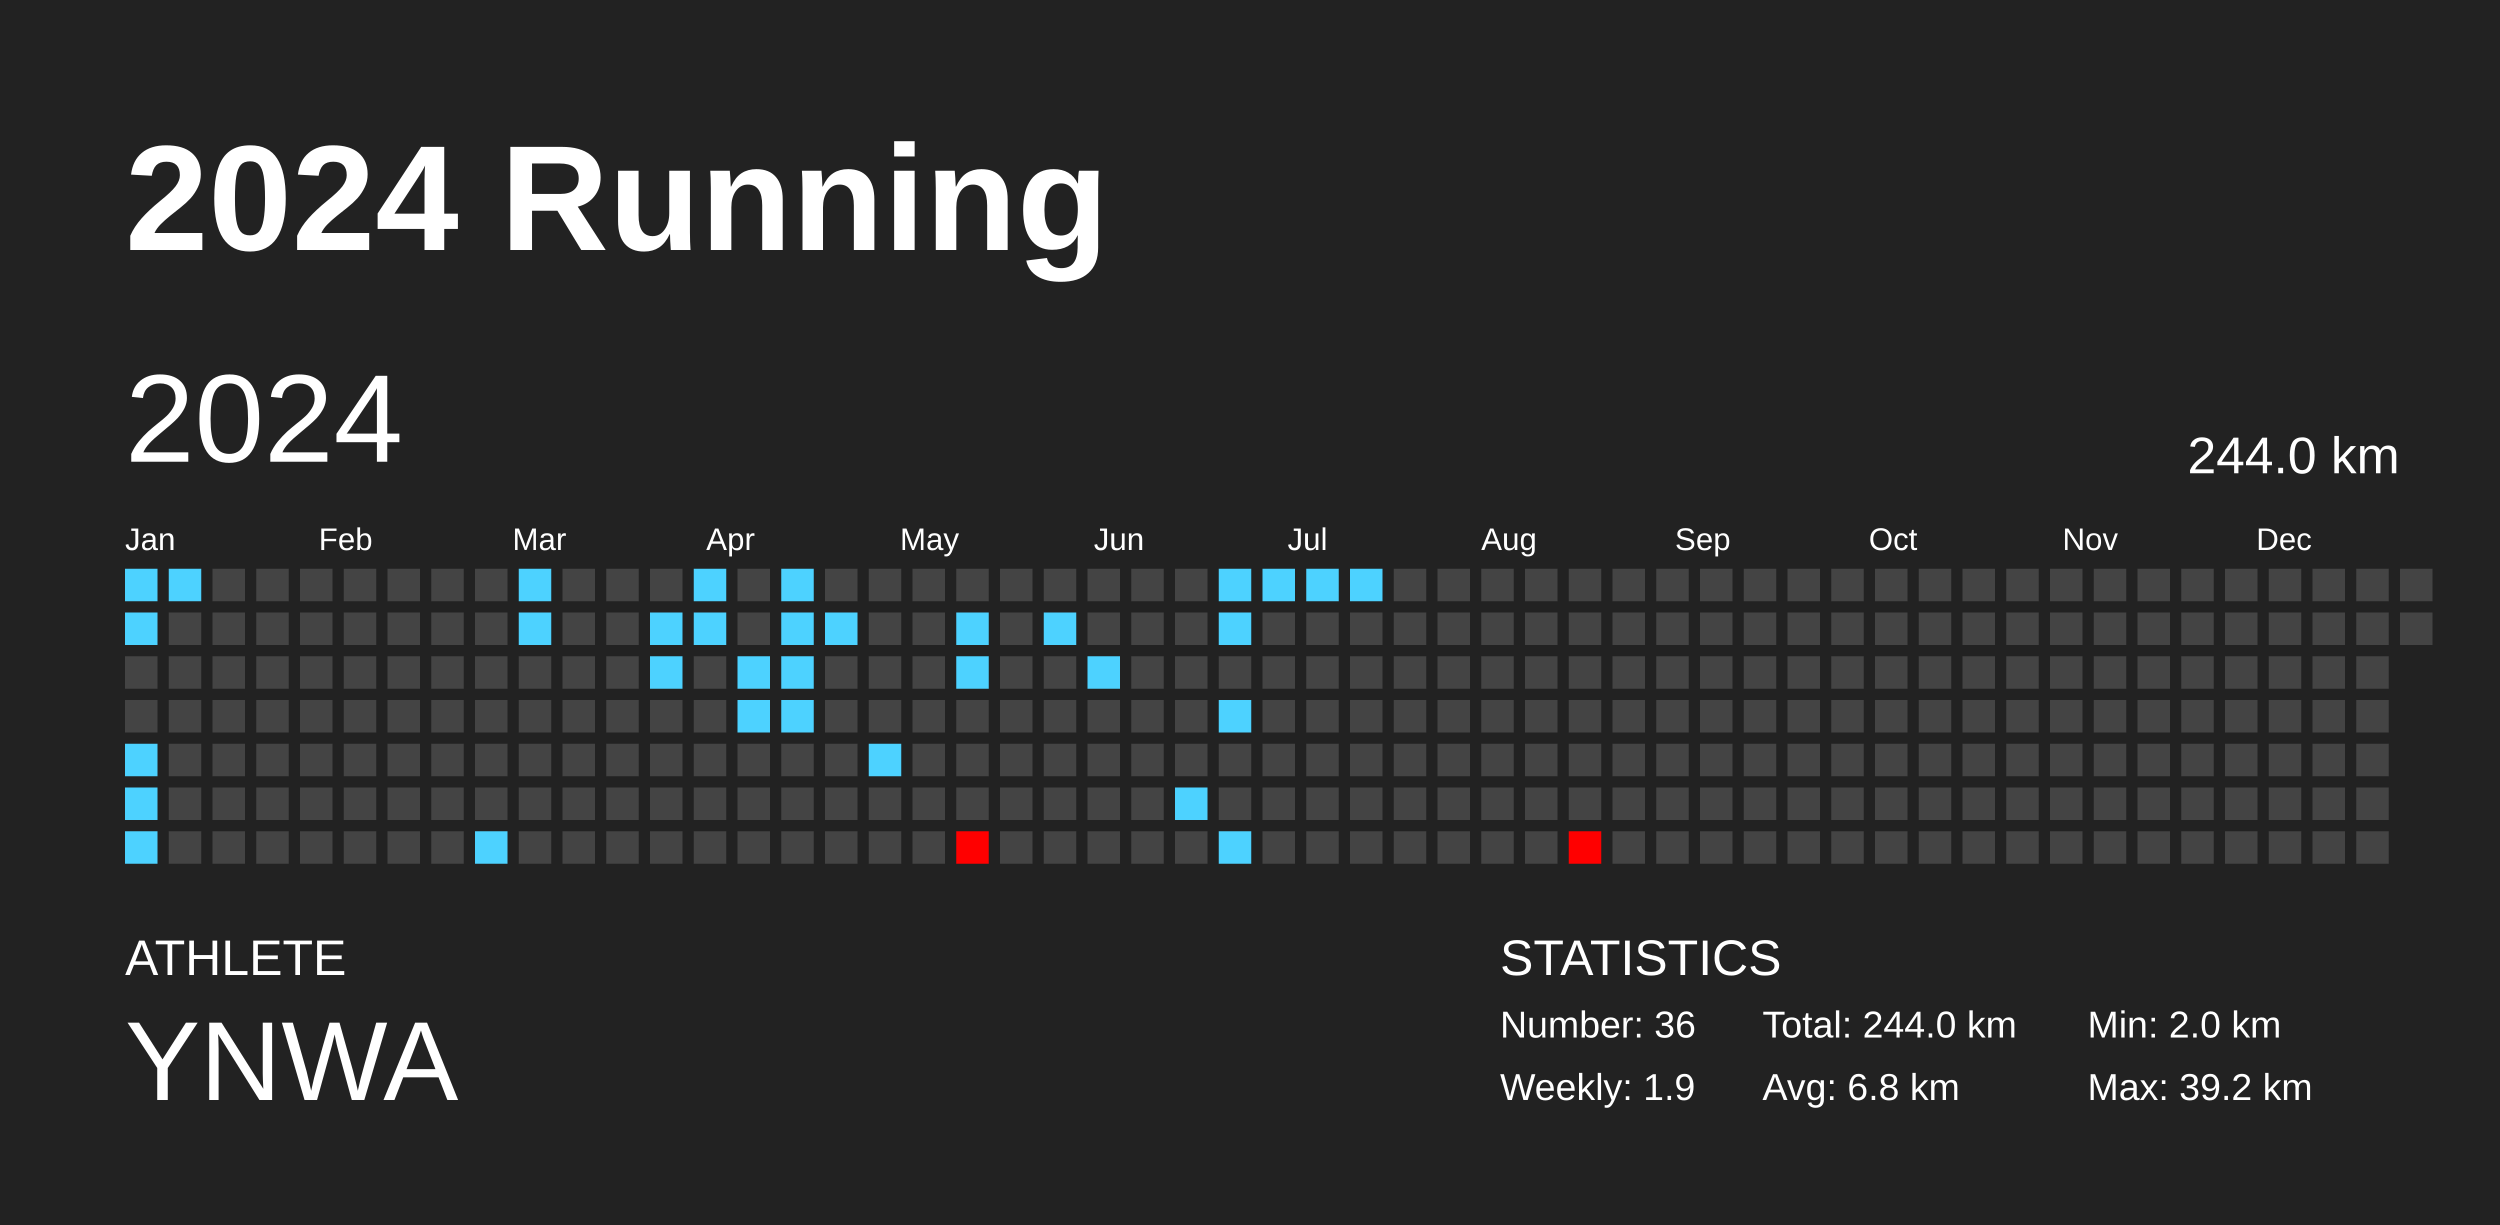
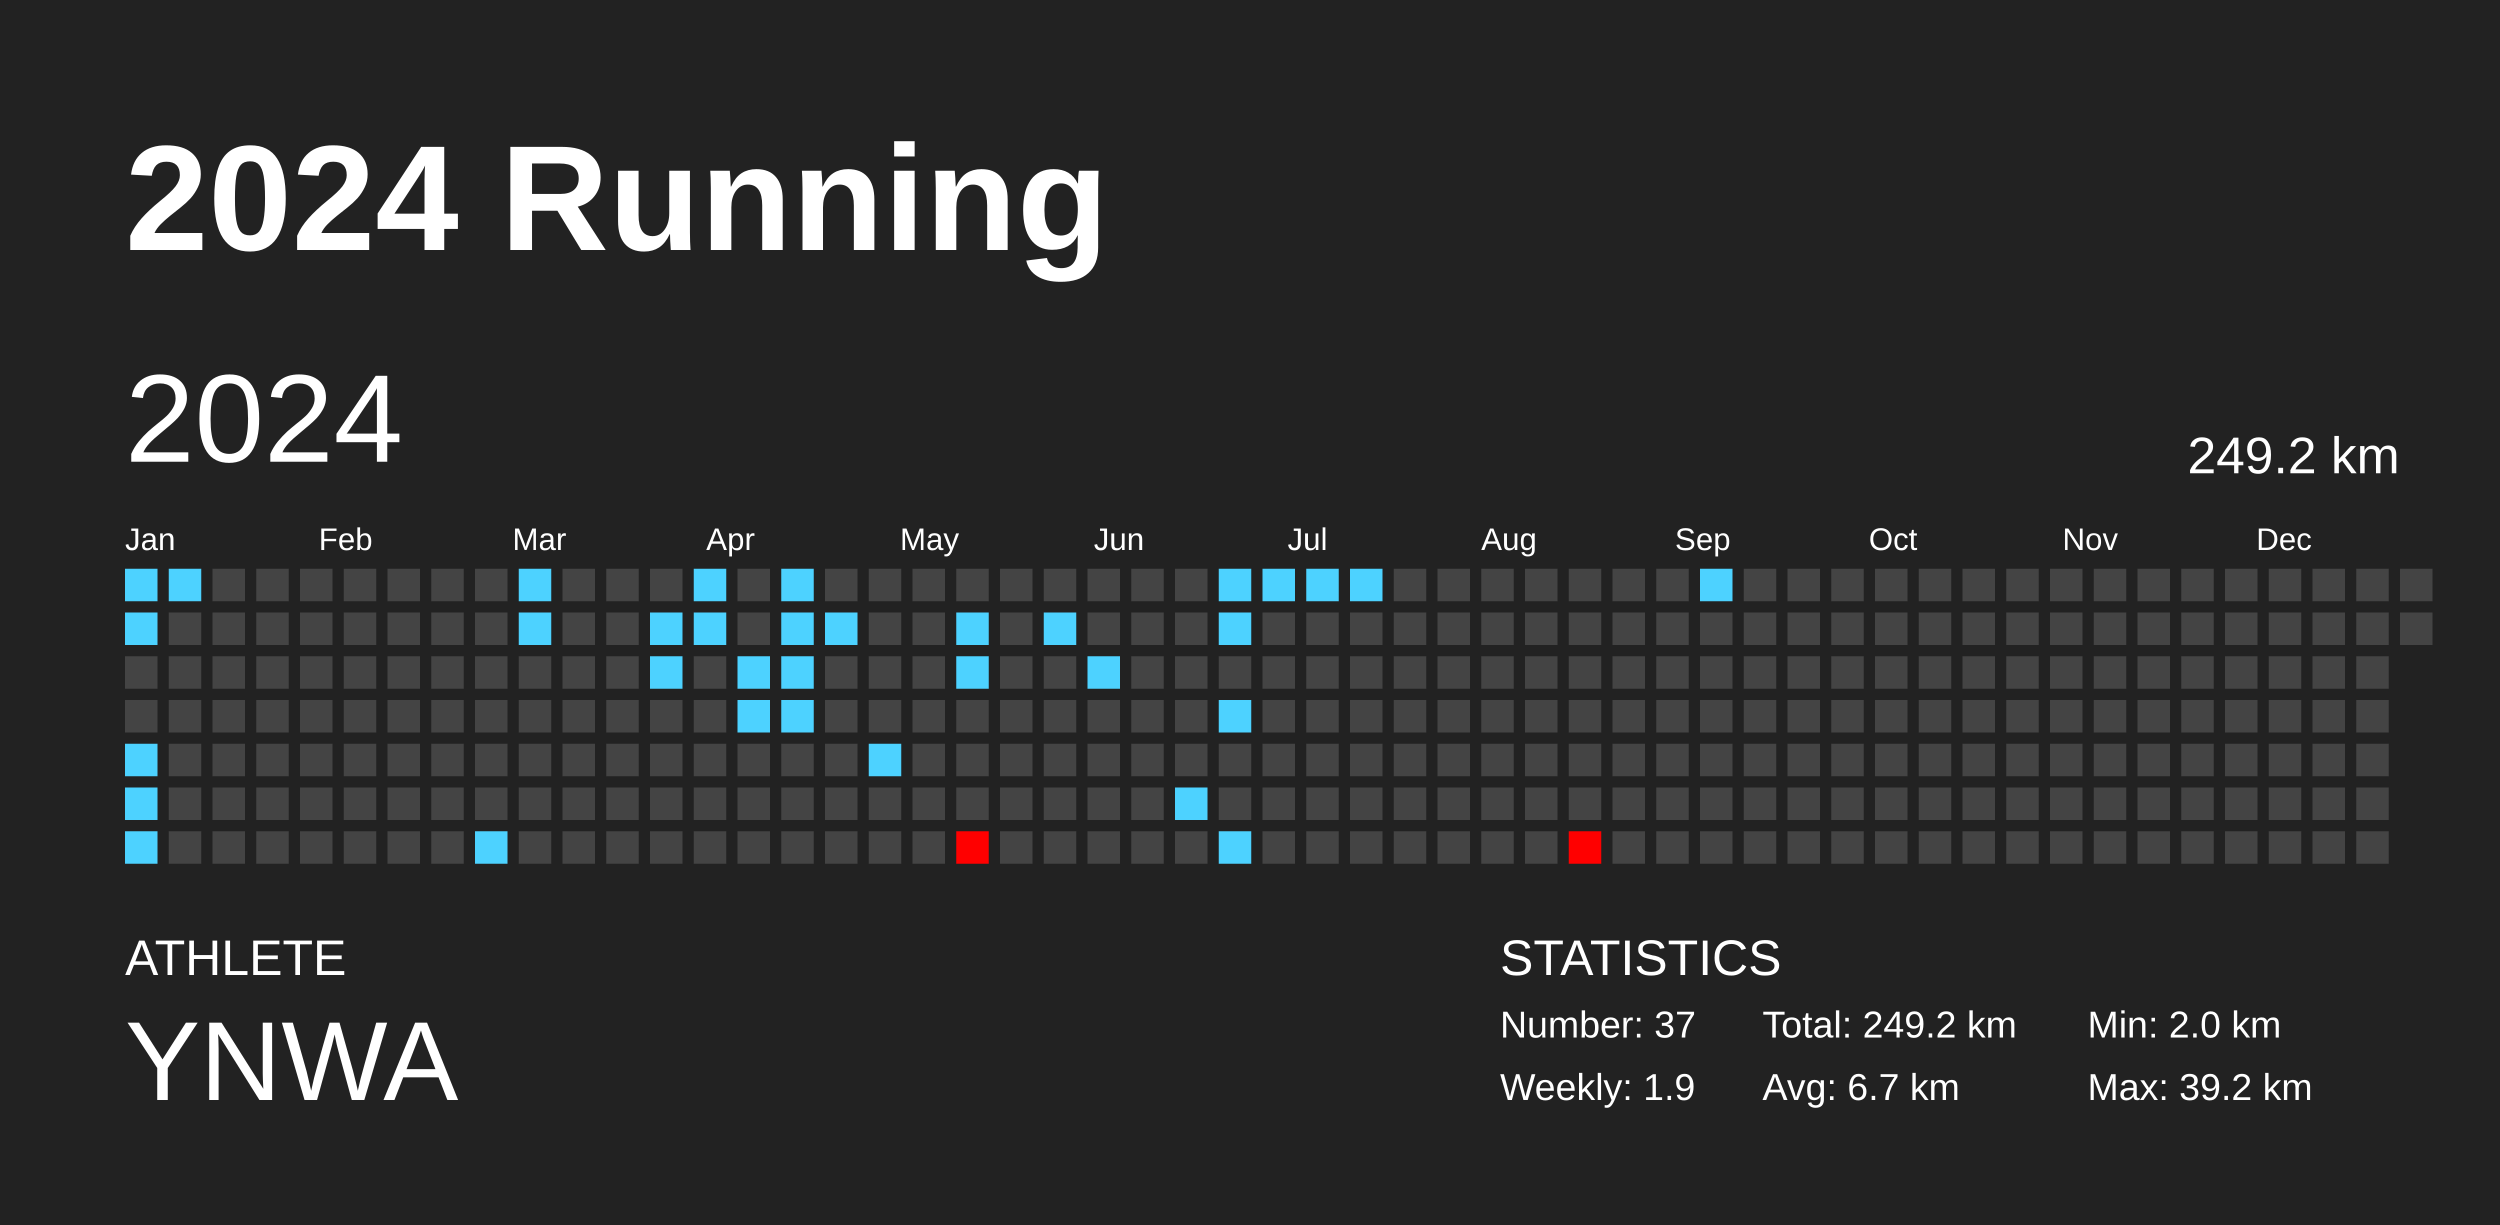
<svg xmlns="http://www.w3.org/2000/svg" baseProfile="full" height="98mm" version="1.1" viewBox="0,0,200,98" width="200mm">
  <defs />
  <rect fill="#222222" height="98" width="200" x="0" y="0" />
  <text fill="#FFFFFF" style="font-size:12px; font-family:Arial; font-weight:bold;" x="10" y="20">2024 Running</text>
  <text fill="#FFFFFF" style="font-size:4px; font-family:Arial" x="10" y="78">ATHLETE</text>
  <text fill="#FFFFFF" style="font-size:9px; font-family:Arial" x="10" y="88">YNWA</text>
  <text fill="#FFFFFF" style="font-size:4px; font-family:Arial" x="120" y="78">STATISTICS</text>
-   <text fill="#FFFFFF" style="font-size:3px; font-family:Arial" x="120" y="83">Number: 36</text>
+   <text fill="#FFFFFF" style="font-size:3px; font-family:Arial" x="120" y="83">Number: 37</text>
  <text fill="#FFFFFF" style="font-size:3px; font-family:Arial" x="120" y="88">Weekly: 1.9</text>
-   <text fill="#FFFFFF" style="font-size:3px; font-family:Arial" x="141" y="83">Total: 244.0 km</text>
-   <text fill="#FFFFFF" style="font-size:3px; font-family:Arial" x="141" y="88">Avg: 6.8 km</text>
+   <text fill="#FFFFFF" style="font-size:3px; font-family:Arial" x="141" y="83">Total: 249.2 km</text>
+   <text fill="#FFFFFF" style="font-size:3px; font-family:Arial" x="141" y="88">Avg: 6.7 km</text>
  <text fill="#FFFFFF" style="font-size:3px; font-family:Arial" x="167" y="83">Min: 2.0 km</text>
  <text fill="#FFFFFF" style="font-size:3px; font-family:Arial" x="167" y="88">Max: 39.2 km</text>
  <text dominant-baseline="hanging" fill="#FFFFFF" style="font-size:10.0px; font-family:Arial;" x="10" y="30">2024</text>
-   <text dominant-baseline="hanging" fill="#FFFFFF" style="font-size:4.125px; font-family:Arial;" x="175" y="35">244.0 km</text>
+   <text dominant-baseline="hanging" fill="#FFFFFF" style="font-size:4.125px; font-family:Arial;" x="175" y="35">249.2 km</text>
  <text fill="#FFFFFF" style="font-size:2.5px; font-family:Arial" x="10.0" y="44">Jan</text>
  <text fill="#FFFFFF" style="font-size:2.5px; font-family:Arial" x="25.5" y="44">Feb</text>
  <text fill="#FFFFFF" style="font-size:2.5px; font-family:Arial" x="41.0" y="44">Mar</text>
  <text fill="#FFFFFF" style="font-size:2.5px; font-family:Arial" x="56.5" y="44">Apr</text>
  <text fill="#FFFFFF" style="font-size:2.5px; font-family:Arial" x="72.0" y="44">May</text>
  <text fill="#FFFFFF" style="font-size:2.5px; font-family:Arial" x="87.5" y="44">Jun</text>
  <text fill="#FFFFFF" style="font-size:2.5px; font-family:Arial" x="103.0" y="44">Jul</text>
  <text fill="#FFFFFF" style="font-size:2.5px; font-family:Arial" x="118.5" y="44">Aug</text>
  <text fill="#FFFFFF" style="font-size:2.5px; font-family:Arial" x="134.0" y="44">Sep</text>
  <text fill="#FFFFFF" style="font-size:2.5px; font-family:Arial" x="149.5" y="44">Oct</text>
  <text fill="#FFFFFF" style="font-size:2.5px; font-family:Arial" x="165.0" y="44">Nov</text>
  <text fill="#FFFFFF" style="font-size:2.5px; font-family:Arial" x="180.5" y="44">Dec</text>
  <rect fill="#4dd2ff" height="2.6" width="2.6" x="10.0" y="45.5" />
  <rect fill="#4dd2ff" height="2.6" width="2.6" x="10.0" y="49.0" />
  <rect fill="#444444" height="2.6" width="2.6" x="10.0" y="52.5" />
  <rect fill="#444444" height="2.6" width="2.6" x="10.0" y="56.0" />
  <rect fill="#4dd2ff" height="2.6" width="2.6" x="10.0" y="59.5" />
  <rect fill="#4dd2ff" height="2.6" width="2.6" x="10.0" y="63.0" />
  <rect fill="#4dd2ff" height="2.6" width="2.6" x="10.0" y="66.5" />
  <rect fill="#4dd2ff" height="2.6" width="2.6" x="13.5" y="45.5" />
  <rect fill="#444444" height="2.6" width="2.6" x="13.5" y="49.0" />
  <rect fill="#444444" height="2.6" width="2.6" x="13.5" y="52.5" />
  <rect fill="#444444" height="2.6" width="2.6" x="13.5" y="56.0" />
  <rect fill="#444444" height="2.6" width="2.6" x="13.5" y="59.5" />
  <rect fill="#444444" height="2.6" width="2.6" x="13.5" y="63.0" />
  <rect fill="#444444" height="2.6" width="2.6" x="13.5" y="66.5" />
  <rect fill="#444444" height="2.6" width="2.6" x="17.0" y="45.5" />
  <rect fill="#444444" height="2.6" width="2.6" x="17.0" y="49.0" />
  <rect fill="#444444" height="2.6" width="2.6" x="17.0" y="52.5" />
  <rect fill="#444444" height="2.6" width="2.6" x="17.0" y="56.0" />
  <rect fill="#444444" height="2.6" width="2.6" x="17.0" y="59.5" />
  <rect fill="#444444" height="2.6" width="2.6" x="17.0" y="63.0" />
  <rect fill="#444444" height="2.6" width="2.6" x="17.0" y="66.5" />
  <rect fill="#444444" height="2.6" width="2.6" x="20.5" y="45.5" />
  <rect fill="#444444" height="2.6" width="2.6" x="20.5" y="49.0" />
  <rect fill="#444444" height="2.6" width="2.6" x="20.5" y="52.5" />
  <rect fill="#444444" height="2.6" width="2.6" x="20.5" y="56.0" />
  <rect fill="#444444" height="2.6" width="2.6" x="20.5" y="59.5" />
  <rect fill="#444444" height="2.6" width="2.6" x="20.5" y="63.0" />
  <rect fill="#444444" height="2.6" width="2.6" x="20.5" y="66.5" />
  <rect fill="#444444" height="2.6" width="2.6" x="24.0" y="45.5" />
  <rect fill="#444444" height="2.6" width="2.6" x="24.0" y="49.0" />
  <rect fill="#444444" height="2.6" width="2.6" x="24.0" y="52.5" />
  <rect fill="#444444" height="2.6" width="2.6" x="24.0" y="56.0" />
  <rect fill="#444444" height="2.6" width="2.6" x="24.0" y="59.5" />
  <rect fill="#444444" height="2.6" width="2.6" x="24.0" y="63.0" />
  <rect fill="#444444" height="2.6" width="2.6" x="24.0" y="66.5" />
  <rect fill="#444444" height="2.6" width="2.6" x="27.5" y="45.5" />
  <rect fill="#444444" height="2.6" width="2.6" x="27.5" y="49.0" />
  <rect fill="#444444" height="2.6" width="2.6" x="27.5" y="52.5" />
  <rect fill="#444444" height="2.6" width="2.6" x="27.5" y="56.0" />
  <rect fill="#444444" height="2.6" width="2.6" x="27.5" y="59.5" />
  <rect fill="#444444" height="2.6" width="2.6" x="27.5" y="63.0" />
  <rect fill="#444444" height="2.6" width="2.6" x="27.5" y="66.5" />
  <rect fill="#444444" height="2.6" width="2.6" x="31.0" y="45.5" />
  <rect fill="#444444" height="2.6" width="2.6" x="31.0" y="49.0" />
  <rect fill="#444444" height="2.6" width="2.6" x="31.0" y="52.5" />
  <rect fill="#444444" height="2.6" width="2.6" x="31.0" y="56.0" />
  <rect fill="#444444" height="2.6" width="2.6" x="31.0" y="59.5" />
  <rect fill="#444444" height="2.6" width="2.6" x="31.0" y="63.0" />
  <rect fill="#444444" height="2.6" width="2.6" x="31.0" y="66.5" />
  <rect fill="#444444" height="2.6" width="2.6" x="34.5" y="45.5" />
  <rect fill="#444444" height="2.6" width="2.6" x="34.5" y="49.0" />
  <rect fill="#444444" height="2.6" width="2.6" x="34.5" y="52.5" />
  <rect fill="#444444" height="2.6" width="2.6" x="34.5" y="56.0" />
  <rect fill="#444444" height="2.6" width="2.6" x="34.5" y="59.5" />
  <rect fill="#444444" height="2.6" width="2.6" x="34.5" y="63.0" />
  <rect fill="#444444" height="2.6" width="2.6" x="34.5" y="66.5" />
  <rect fill="#444444" height="2.6" width="2.6" x="38.0" y="45.5" />
  <rect fill="#444444" height="2.6" width="2.6" x="38.0" y="49.0" />
  <rect fill="#444444" height="2.6" width="2.6" x="38.0" y="52.5" />
  <rect fill="#444444" height="2.6" width="2.6" x="38.0" y="56.0" />
  <rect fill="#444444" height="2.6" width="2.6" x="38.0" y="59.5" />
  <rect fill="#444444" height="2.6" width="2.6" x="38.0" y="63.0" />
  <rect fill="#4dd2ff" height="2.6" width="2.6" x="38.0" y="66.5" />
  <rect fill="#4dd2ff" height="2.6" width="2.6" x="41.5" y="45.5" />
  <rect fill="#4dd2ff" height="2.6" width="2.6" x="41.5" y="49.0" />
  <rect fill="#444444" height="2.6" width="2.6" x="41.5" y="52.5" />
  <rect fill="#444444" height="2.6" width="2.6" x="41.5" y="56.0" />
  <rect fill="#444444" height="2.6" width="2.6" x="41.5" y="59.5" />
  <rect fill="#444444" height="2.6" width="2.6" x="41.5" y="63.0" />
  <rect fill="#444444" height="2.6" width="2.6" x="41.5" y="66.5" />
  <rect fill="#444444" height="2.6" width="2.6" x="45.0" y="45.5" />
  <rect fill="#444444" height="2.6" width="2.6" x="45.0" y="49.0" />
  <rect fill="#444444" height="2.6" width="2.6" x="45.0" y="52.5" />
  <rect fill="#444444" height="2.6" width="2.6" x="45.0" y="56.0" />
  <rect fill="#444444" height="2.6" width="2.6" x="45.0" y="59.5" />
  <rect fill="#444444" height="2.6" width="2.6" x="45.0" y="63.0" />
  <rect fill="#444444" height="2.6" width="2.6" x="45.0" y="66.5" />
  <rect fill="#444444" height="2.6" width="2.6" x="48.5" y="45.5" />
  <rect fill="#444444" height="2.6" width="2.6" x="48.5" y="49.0" />
  <rect fill="#444444" height="2.6" width="2.6" x="48.5" y="52.5" />
  <rect fill="#444444" height="2.6" width="2.6" x="48.5" y="56.0" />
  <rect fill="#444444" height="2.6" width="2.6" x="48.5" y="59.5" />
  <rect fill="#444444" height="2.6" width="2.6" x="48.5" y="63.0" />
  <rect fill="#444444" height="2.6" width="2.6" x="48.5" y="66.5" />
  <rect fill="#444444" height="2.6" width="2.6" x="52.0" y="45.5" />
  <rect fill="#4dd2ff" height="2.6" width="2.6" x="52.0" y="49.0" />
  <rect fill="#4dd2ff" height="2.6" width="2.6" x="52.0" y="52.5" />
  <rect fill="#444444" height="2.6" width="2.6" x="52.0" y="56.0" />
  <rect fill="#444444" height="2.6" width="2.6" x="52.0" y="59.5" />
  <rect fill="#444444" height="2.6" width="2.6" x="52.0" y="63.0" />
  <rect fill="#444444" height="2.6" width="2.6" x="52.0" y="66.5" />
  <rect fill="#4dd2ff" height="2.6" width="2.6" x="55.5" y="45.5" />
  <rect fill="#4dd2ff" height="2.6" width="2.6" x="55.5" y="49.0" />
  <rect fill="#444444" height="2.6" width="2.6" x="55.5" y="52.5" />
  <rect fill="#444444" height="2.6" width="2.6" x="55.5" y="56.0" />
  <rect fill="#444444" height="2.6" width="2.6" x="55.5" y="59.5" />
  <rect fill="#444444" height="2.6" width="2.6" x="55.5" y="63.0" />
  <rect fill="#444444" height="2.6" width="2.6" x="55.5" y="66.5" />
  <rect fill="#444444" height="2.6" width="2.6" x="59.0" y="45.5" />
  <rect fill="#444444" height="2.6" width="2.6" x="59.0" y="49.0" />
  <rect fill="#4dd2ff" height="2.6" width="2.6" x="59.0" y="52.5" />
  <rect fill="#4dd2ff" height="2.6" width="2.6" x="59.0" y="56.0" />
  <rect fill="#444444" height="2.6" width="2.6" x="59.0" y="59.5" />
  <rect fill="#444444" height="2.6" width="2.6" x="59.0" y="63.0" />
  <rect fill="#444444" height="2.6" width="2.6" x="59.0" y="66.5" />
  <rect fill="#4dd2ff" height="2.6" width="2.6" x="62.5" y="45.5" />
  <rect fill="#4dd2ff" height="2.6" width="2.6" x="62.5" y="49.0" />
  <rect fill="#4dd2ff" height="2.6" width="2.6" x="62.5" y="52.5" />
  <rect fill="#4dd2ff" height="2.6" width="2.6" x="62.5" y="56.0" />
  <rect fill="#444444" height="2.6" width="2.6" x="62.5" y="59.5" />
  <rect fill="#444444" height="2.6" width="2.6" x="62.5" y="63.0" />
  <rect fill="#444444" height="2.6" width="2.6" x="62.5" y="66.5" />
  <rect fill="#444444" height="2.6" width="2.6" x="66.0" y="45.5" />
  <rect fill="#4dd2ff" height="2.6" width="2.6" x="66.0" y="49.0" />
  <rect fill="#444444" height="2.6" width="2.6" x="66.0" y="52.5" />
  <rect fill="#444444" height="2.6" width="2.6" x="66.0" y="56.0" />
  <rect fill="#444444" height="2.6" width="2.6" x="66.0" y="59.5" />
  <rect fill="#444444" height="2.6" width="2.6" x="66.0" y="63.0" />
  <rect fill="#444444" height="2.6" width="2.6" x="66.0" y="66.5" />
  <rect fill="#444444" height="2.6" width="2.6" x="69.5" y="45.5" />
  <rect fill="#444444" height="2.6" width="2.6" x="69.5" y="49.0" />
  <rect fill="#444444" height="2.6" width="2.6" x="69.5" y="52.5" />
  <rect fill="#444444" height="2.6" width="2.6" x="69.5" y="56.0" />
  <rect fill="#4dd2ff" height="2.6" width="2.6" x="69.5" y="59.5" />
  <rect fill="#444444" height="2.6" width="2.6" x="69.5" y="63.0" />
  <rect fill="#444444" height="2.6" width="2.6" x="69.5" y="66.5" />
  <rect fill="#444444" height="2.6" width="2.6" x="73.0" y="45.5" />
  <rect fill="#444444" height="2.6" width="2.6" x="73.0" y="49.0" />
  <rect fill="#444444" height="2.6" width="2.6" x="73.0" y="52.5" />
  <rect fill="#444444" height="2.6" width="2.6" x="73.0" y="56.0" />
  <rect fill="#444444" height="2.6" width="2.6" x="73.0" y="59.5" />
  <rect fill="#444444" height="2.6" width="2.6" x="73.0" y="63.0" />
  <rect fill="#444444" height="2.6" width="2.6" x="73.0" y="66.5" />
  <rect fill="#444444" height="2.6" width="2.6" x="76.5" y="45.5" />
  <rect fill="#4dd2ff" height="2.6" width="2.6" x="76.5" y="49.0" />
  <rect fill="#4dd2ff" height="2.6" width="2.6" x="76.5" y="52.5" />
  <rect fill="#444444" height="2.6" width="2.6" x="76.5" y="56.0" />
  <rect fill="#444444" height="2.6" width="2.6" x="76.5" y="59.5" />
  <rect fill="#444444" height="2.6" width="2.6" x="76.5" y="63.0" />
  <rect fill="red" height="2.6" width="2.6" x="76.5" y="66.5" />
  <rect fill="#444444" height="2.6" width="2.6" x="80.0" y="45.5" />
  <rect fill="#444444" height="2.6" width="2.6" x="80.0" y="49.0" />
  <rect fill="#444444" height="2.6" width="2.6" x="80.0" y="52.5" />
  <rect fill="#444444" height="2.6" width="2.6" x="80.0" y="56.0" />
  <rect fill="#444444" height="2.6" width="2.6" x="80.0" y="59.5" />
  <rect fill="#444444" height="2.6" width="2.6" x="80.0" y="63.0" />
  <rect fill="#444444" height="2.6" width="2.6" x="80.0" y="66.5" />
  <rect fill="#444444" height="2.6" width="2.6" x="83.5" y="45.5" />
  <rect fill="#4dd2ff" height="2.6" width="2.6" x="83.5" y="49.0" />
  <rect fill="#444444" height="2.6" width="2.6" x="83.5" y="52.5" />
  <rect fill="#444444" height="2.6" width="2.6" x="83.5" y="56.0" />
  <rect fill="#444444" height="2.6" width="2.6" x="83.5" y="59.5" />
  <rect fill="#444444" height="2.6" width="2.6" x="83.5" y="63.0" />
  <rect fill="#444444" height="2.6" width="2.6" x="83.5" y="66.5" />
  <rect fill="#444444" height="2.6" width="2.6" x="87.0" y="45.5" />
  <rect fill="#444444" height="2.6" width="2.6" x="87.0" y="49.0" />
  <rect fill="#4dd2ff" height="2.6" width="2.6" x="87.0" y="52.5" />
  <rect fill="#444444" height="2.6" width="2.6" x="87.0" y="56.0" />
  <rect fill="#444444" height="2.6" width="2.6" x="87.0" y="59.5" />
  <rect fill="#444444" height="2.6" width="2.6" x="87.0" y="63.0" />
  <rect fill="#444444" height="2.6" width="2.6" x="87.0" y="66.5" />
  <rect fill="#444444" height="2.6" width="2.6" x="90.5" y="45.5" />
  <rect fill="#444444" height="2.6" width="2.6" x="90.5" y="49.0" />
  <rect fill="#444444" height="2.6" width="2.6" x="90.5" y="52.5" />
  <rect fill="#444444" height="2.6" width="2.6" x="90.5" y="56.0" />
  <rect fill="#444444" height="2.6" width="2.6" x="90.5" y="59.5" />
  <rect fill="#444444" height="2.6" width="2.6" x="90.5" y="63.0" />
  <rect fill="#444444" height="2.6" width="2.6" x="90.5" y="66.5" />
  <rect fill="#444444" height="2.6" width="2.6" x="94.0" y="45.5" />
  <rect fill="#444444" height="2.6" width="2.6" x="94.0" y="49.0" />
  <rect fill="#444444" height="2.6" width="2.6" x="94.0" y="52.5" />
  <rect fill="#444444" height="2.6" width="2.6" x="94.0" y="56.0" />
  <rect fill="#444444" height="2.6" width="2.6" x="94.0" y="59.5" />
  <rect fill="#4dd2ff" height="2.6" width="2.6" x="94.0" y="63.0" />
  <rect fill="#444444" height="2.6" width="2.6" x="94.0" y="66.5" />
  <rect fill="#4dd2ff" height="2.6" width="2.6" x="97.5" y="45.5" />
  <rect fill="#4dd2ff" height="2.6" width="2.6" x="97.5" y="49.0" />
  <rect fill="#444444" height="2.6" width="2.6" x="97.5" y="52.5" />
  <rect fill="#4dd2ff" height="2.6" width="2.6" x="97.5" y="56.0" />
  <rect fill="#444444" height="2.6" width="2.6" x="97.5" y="59.5" />
  <rect fill="#444444" height="2.6" width="2.6" x="97.5" y="63.0" />
  <rect fill="#4dd2ff" height="2.6" width="2.6" x="97.5" y="66.5" />
  <rect fill="#4dd2ff" height="2.6" width="2.6" x="101.0" y="45.5" />
  <rect fill="#444444" height="2.6" width="2.6" x="101.0" y="49.0" />
  <rect fill="#444444" height="2.6" width="2.6" x="101.0" y="52.5" />
  <rect fill="#444444" height="2.6" width="2.6" x="101.0" y="56.0" />
  <rect fill="#444444" height="2.6" width="2.6" x="101.0" y="59.5" />
  <rect fill="#444444" height="2.6" width="2.6" x="101.0" y="63.0" />
  <rect fill="#444444" height="2.6" width="2.6" x="101.0" y="66.5" />
  <rect fill="#4dd2ff" height="2.6" width="2.6" x="104.5" y="45.5" />
  <rect fill="#444444" height="2.6" width="2.6" x="104.5" y="49.0" />
  <rect fill="#444444" height="2.6" width="2.6" x="104.5" y="52.5" />
  <rect fill="#444444" height="2.6" width="2.6" x="104.5" y="56.0" />
  <rect fill="#444444" height="2.6" width="2.6" x="104.5" y="59.5" />
  <rect fill="#444444" height="2.6" width="2.6" x="104.5" y="63.0" />
  <rect fill="#444444" height="2.6" width="2.6" x="104.5" y="66.5" />
  <rect fill="#4dd2ff" height="2.6" width="2.6" x="108.0" y="45.5" />
  <rect fill="#444444" height="2.6" width="2.6" x="108.0" y="49.0" />
  <rect fill="#444444" height="2.6" width="2.6" x="108.0" y="52.5" />
  <rect fill="#444444" height="2.6" width="2.6" x="108.0" y="56.0" />
  <rect fill="#444444" height="2.6" width="2.6" x="108.0" y="59.5" />
  <rect fill="#444444" height="2.6" width="2.6" x="108.0" y="63.0" />
  <rect fill="#444444" height="2.6" width="2.6" x="108.0" y="66.5" />
  <rect fill="#444444" height="2.6" width="2.6" x="111.5" y="45.5" />
  <rect fill="#444444" height="2.6" width="2.6" x="111.5" y="49.0" />
  <rect fill="#444444" height="2.6" width="2.6" x="111.5" y="52.5" />
  <rect fill="#444444" height="2.6" width="2.6" x="111.5" y="56.0" />
  <rect fill="#444444" height="2.6" width="2.6" x="111.5" y="59.5" />
  <rect fill="#444444" height="2.6" width="2.6" x="111.5" y="63.0" />
  <rect fill="#444444" height="2.6" width="2.6" x="111.5" y="66.5" />
  <rect fill="#444444" height="2.6" width="2.6" x="115.0" y="45.5" />
  <rect fill="#444444" height="2.6" width="2.6" x="115.0" y="49.0" />
  <rect fill="#444444" height="2.6" width="2.6" x="115.0" y="52.5" />
  <rect fill="#444444" height="2.6" width="2.6" x="115.0" y="56.0" />
  <rect fill="#444444" height="2.6" width="2.6" x="115.0" y="59.5" />
  <rect fill="#444444" height="2.6" width="2.6" x="115.0" y="63.0" />
  <rect fill="#444444" height="2.6" width="2.6" x="115.0" y="66.5" />
  <rect fill="#444444" height="2.6" width="2.6" x="118.5" y="45.5" />
  <rect fill="#444444" height="2.6" width="2.6" x="118.5" y="49.0" />
  <rect fill="#444444" height="2.6" width="2.6" x="118.5" y="52.5" />
  <rect fill="#444444" height="2.6" width="2.6" x="118.5" y="56.0" />
  <rect fill="#444444" height="2.6" width="2.6" x="118.5" y="59.5" />
  <rect fill="#444444" height="2.6" width="2.6" x="118.5" y="63.0" />
  <rect fill="#444444" height="2.6" width="2.6" x="118.5" y="66.5" />
  <rect fill="#444444" height="2.6" width="2.6" x="122.0" y="45.5" />
  <rect fill="#444444" height="2.6" width="2.6" x="122.0" y="49.0" />
  <rect fill="#444444" height="2.6" width="2.6" x="122.0" y="52.5" />
  <rect fill="#444444" height="2.6" width="2.6" x="122.0" y="56.0" />
  <rect fill="#444444" height="2.6" width="2.6" x="122.0" y="59.5" />
  <rect fill="#444444" height="2.6" width="2.6" x="122.0" y="63.0" />
  <rect fill="#444444" height="2.6" width="2.6" x="122.0" y="66.5" />
  <rect fill="#444444" height="2.6" width="2.6" x="125.5" y="45.5" />
  <rect fill="#444444" height="2.6" width="2.6" x="125.5" y="49.0" />
  <rect fill="#444444" height="2.6" width="2.6" x="125.5" y="52.5" />
  <rect fill="#444444" height="2.6" width="2.6" x="125.5" y="56.0" />
  <rect fill="#444444" height="2.6" width="2.6" x="125.5" y="59.5" />
  <rect fill="#444444" height="2.6" width="2.6" x="125.5" y="63.0" />
  <rect fill="red" height="2.6" width="2.6" x="125.5" y="66.5" />
  <rect fill="#444444" height="2.6" width="2.6" x="129.0" y="45.5" />
  <rect fill="#444444" height="2.6" width="2.6" x="129.0" y="49.0" />
  <rect fill="#444444" height="2.6" width="2.6" x="129.0" y="52.5" />
  <rect fill="#444444" height="2.6" width="2.6" x="129.0" y="56.0" />
  <rect fill="#444444" height="2.6" width="2.6" x="129.0" y="59.5" />
  <rect fill="#444444" height="2.6" width="2.6" x="129.0" y="63.0" />
  <rect fill="#444444" height="2.6" width="2.6" x="129.0" y="66.5" />
  <rect fill="#444444" height="2.6" width="2.6" x="132.5" y="45.5" />
  <rect fill="#444444" height="2.6" width="2.6" x="132.5" y="49.0" />
  <rect fill="#444444" height="2.6" width="2.6" x="132.5" y="52.5" />
  <rect fill="#444444" height="2.6" width="2.6" x="132.5" y="56.0" />
  <rect fill="#444444" height="2.6" width="2.6" x="132.5" y="59.5" />
  <rect fill="#444444" height="2.6" width="2.6" x="132.5" y="63.0" />
  <rect fill="#444444" height="2.6" width="2.6" x="132.5" y="66.5" />
-   <rect fill="#444444" height="2.6" width="2.6" x="136.0" y="45.5" />
+   <rect fill="#4dd2ff" height="2.6" width="2.6" x="136.0" y="45.5" />
  <rect fill="#444444" height="2.6" width="2.6" x="136.0" y="49.0" />
  <rect fill="#444444" height="2.6" width="2.6" x="136.0" y="52.5" />
  <rect fill="#444444" height="2.6" width="2.6" x="136.0" y="56.0" />
  <rect fill="#444444" height="2.6" width="2.6" x="136.0" y="59.5" />
  <rect fill="#444444" height="2.6" width="2.6" x="136.0" y="63.0" />
  <rect fill="#444444" height="2.6" width="2.6" x="136.0" y="66.5" />
  <rect fill="#444444" height="2.6" width="2.6" x="139.5" y="45.5" />
  <rect fill="#444444" height="2.6" width="2.6" x="139.5" y="49.0" />
  <rect fill="#444444" height="2.6" width="2.6" x="139.5" y="52.5" />
  <rect fill="#444444" height="2.6" width="2.6" x="139.5" y="56.0" />
  <rect fill="#444444" height="2.6" width="2.6" x="139.5" y="59.5" />
  <rect fill="#444444" height="2.6" width="2.6" x="139.5" y="63.0" />
  <rect fill="#444444" height="2.6" width="2.6" x="139.5" y="66.5" />
  <rect fill="#444444" height="2.6" width="2.6" x="143.0" y="45.5" />
  <rect fill="#444444" height="2.6" width="2.6" x="143.0" y="49.0" />
  <rect fill="#444444" height="2.6" width="2.6" x="143.0" y="52.5" />
  <rect fill="#444444" height="2.6" width="2.6" x="143.0" y="56.0" />
  <rect fill="#444444" height="2.6" width="2.6" x="143.0" y="59.5" />
  <rect fill="#444444" height="2.6" width="2.6" x="143.0" y="63.0" />
  <rect fill="#444444" height="2.6" width="2.6" x="143.0" y="66.5" />
  <rect fill="#444444" height="2.6" width="2.6" x="146.5" y="45.5" />
  <rect fill="#444444" height="2.6" width="2.6" x="146.5" y="49.0" />
  <rect fill="#444444" height="2.6" width="2.6" x="146.5" y="52.5" />
  <rect fill="#444444" height="2.6" width="2.6" x="146.5" y="56.0" />
  <rect fill="#444444" height="2.6" width="2.6" x="146.5" y="59.5" />
  <rect fill="#444444" height="2.6" width="2.6" x="146.5" y="63.0" />
  <rect fill="#444444" height="2.6" width="2.6" x="146.5" y="66.5" />
  <rect fill="#444444" height="2.6" width="2.6" x="150.0" y="45.5" />
  <rect fill="#444444" height="2.6" width="2.6" x="150.0" y="49.0" />
  <rect fill="#444444" height="2.6" width="2.6" x="150.0" y="52.5" />
  <rect fill="#444444" height="2.6" width="2.6" x="150.0" y="56.0" />
  <rect fill="#444444" height="2.6" width="2.6" x="150.0" y="59.5" />
  <rect fill="#444444" height="2.6" width="2.6" x="150.0" y="63.0" />
  <rect fill="#444444" height="2.6" width="2.6" x="150.0" y="66.5" />
  <rect fill="#444444" height="2.6" width="2.6" x="153.5" y="45.5" />
  <rect fill="#444444" height="2.6" width="2.6" x="153.5" y="49.0" />
  <rect fill="#444444" height="2.6" width="2.6" x="153.5" y="52.5" />
  <rect fill="#444444" height="2.6" width="2.6" x="153.5" y="56.0" />
  <rect fill="#444444" height="2.6" width="2.6" x="153.5" y="59.5" />
  <rect fill="#444444" height="2.6" width="2.6" x="153.5" y="63.0" />
  <rect fill="#444444" height="2.6" width="2.6" x="153.5" y="66.5" />
  <rect fill="#444444" height="2.6" width="2.6" x="157.0" y="45.5" />
  <rect fill="#444444" height="2.6" width="2.6" x="157.0" y="49.0" />
  <rect fill="#444444" height="2.6" width="2.6" x="157.0" y="52.5" />
  <rect fill="#444444" height="2.6" width="2.6" x="157.0" y="56.0" />
  <rect fill="#444444" height="2.6" width="2.6" x="157.0" y="59.5" />
  <rect fill="#444444" height="2.6" width="2.6" x="157.0" y="63.0" />
  <rect fill="#444444" height="2.6" width="2.6" x="157.0" y="66.5" />
  <rect fill="#444444" height="2.6" width="2.6" x="160.5" y="45.5" />
  <rect fill="#444444" height="2.6" width="2.6" x="160.5" y="49.0" />
  <rect fill="#444444" height="2.6" width="2.6" x="160.5" y="52.5" />
  <rect fill="#444444" height="2.6" width="2.6" x="160.5" y="56.0" />
  <rect fill="#444444" height="2.6" width="2.6" x="160.5" y="59.5" />
  <rect fill="#444444" height="2.6" width="2.6" x="160.5" y="63.0" />
  <rect fill="#444444" height="2.6" width="2.6" x="160.5" y="66.5" />
  <rect fill="#444444" height="2.6" width="2.6" x="164.0" y="45.5" />
  <rect fill="#444444" height="2.6" width="2.6" x="164.0" y="49.0" />
  <rect fill="#444444" height="2.6" width="2.6" x="164.0" y="52.5" />
  <rect fill="#444444" height="2.6" width="2.6" x="164.0" y="56.0" />
  <rect fill="#444444" height="2.6" width="2.6" x="164.0" y="59.5" />
  <rect fill="#444444" height="2.6" width="2.6" x="164.0" y="63.0" />
  <rect fill="#444444" height="2.6" width="2.6" x="164.0" y="66.5" />
  <rect fill="#444444" height="2.6" width="2.6" x="167.5" y="45.5" />
  <rect fill="#444444" height="2.6" width="2.6" x="167.5" y="49.0" />
  <rect fill="#444444" height="2.6" width="2.6" x="167.5" y="52.5" />
  <rect fill="#444444" height="2.6" width="2.6" x="167.5" y="56.0" />
  <rect fill="#444444" height="2.6" width="2.6" x="167.5" y="59.5" />
  <rect fill="#444444" height="2.6" width="2.6" x="167.5" y="63.0" />
  <rect fill="#444444" height="2.6" width="2.6" x="167.5" y="66.5" />
  <rect fill="#444444" height="2.6" width="2.6" x="171.0" y="45.5" />
  <rect fill="#444444" height="2.6" width="2.6" x="171.0" y="49.0" />
  <rect fill="#444444" height="2.6" width="2.6" x="171.0" y="52.5" />
  <rect fill="#444444" height="2.6" width="2.6" x="171.0" y="56.0" />
  <rect fill="#444444" height="2.6" width="2.6" x="171.0" y="59.5" />
  <rect fill="#444444" height="2.6" width="2.6" x="171.0" y="63.0" />
  <rect fill="#444444" height="2.6" width="2.6" x="171.0" y="66.5" />
  <rect fill="#444444" height="2.6" width="2.6" x="174.5" y="45.5" />
  <rect fill="#444444" height="2.6" width="2.6" x="174.5" y="49.0" />
  <rect fill="#444444" height="2.6" width="2.6" x="174.5" y="52.5" />
  <rect fill="#444444" height="2.6" width="2.6" x="174.5" y="56.0" />
  <rect fill="#444444" height="2.6" width="2.6" x="174.5" y="59.5" />
  <rect fill="#444444" height="2.6" width="2.6" x="174.5" y="63.0" />
  <rect fill="#444444" height="2.6" width="2.6" x="174.5" y="66.5" />
  <rect fill="#444444" height="2.6" width="2.6" x="178.0" y="45.5" />
  <rect fill="#444444" height="2.6" width="2.6" x="178.0" y="49.0" />
  <rect fill="#444444" height="2.6" width="2.6" x="178.0" y="52.5" />
  <rect fill="#444444" height="2.6" width="2.6" x="178.0" y="56.0" />
  <rect fill="#444444" height="2.6" width="2.6" x="178.0" y="59.5" />
  <rect fill="#444444" height="2.6" width="2.6" x="178.0" y="63.0" />
  <rect fill="#444444" height="2.6" width="2.6" x="178.0" y="66.5" />
  <rect fill="#444444" height="2.6" width="2.6" x="181.5" y="45.5" />
  <rect fill="#444444" height="2.6" width="2.6" x="181.5" y="49.0" />
  <rect fill="#444444" height="2.6" width="2.6" x="181.5" y="52.5" />
  <rect fill="#444444" height="2.6" width="2.6" x="181.5" y="56.0" />
  <rect fill="#444444" height="2.6" width="2.6" x="181.5" y="59.5" />
  <rect fill="#444444" height="2.6" width="2.6" x="181.5" y="63.0" />
  <rect fill="#444444" height="2.6" width="2.6" x="181.5" y="66.5" />
  <rect fill="#444444" height="2.6" width="2.6" x="185.0" y="45.5" />
  <rect fill="#444444" height="2.6" width="2.6" x="185.0" y="49.0" />
  <rect fill="#444444" height="2.6" width="2.6" x="185.0" y="52.5" />
  <rect fill="#444444" height="2.6" width="2.6" x="185.0" y="56.0" />
  <rect fill="#444444" height="2.6" width="2.6" x="185.0" y="59.5" />
  <rect fill="#444444" height="2.6" width="2.6" x="185.0" y="63.0" />
  <rect fill="#444444" height="2.6" width="2.6" x="185.0" y="66.5" />
  <rect fill="#444444" height="2.6" width="2.6" x="188.5" y="45.5" />
  <rect fill="#444444" height="2.6" width="2.6" x="188.5" y="49.0" />
  <rect fill="#444444" height="2.6" width="2.6" x="188.5" y="52.5" />
  <rect fill="#444444" height="2.6" width="2.6" x="188.5" y="56.0" />
  <rect fill="#444444" height="2.6" width="2.6" x="188.5" y="59.5" />
  <rect fill="#444444" height="2.6" width="2.6" x="188.5" y="63.0" />
  <rect fill="#444444" height="2.6" width="2.6" x="188.5" y="66.5" />
  <rect fill="#444444" height="2.6" width="2.6" x="192.0" y="45.5" />
  <rect fill="#444444" height="2.6" width="2.6" x="192.0" y="49.0" />
</svg>
